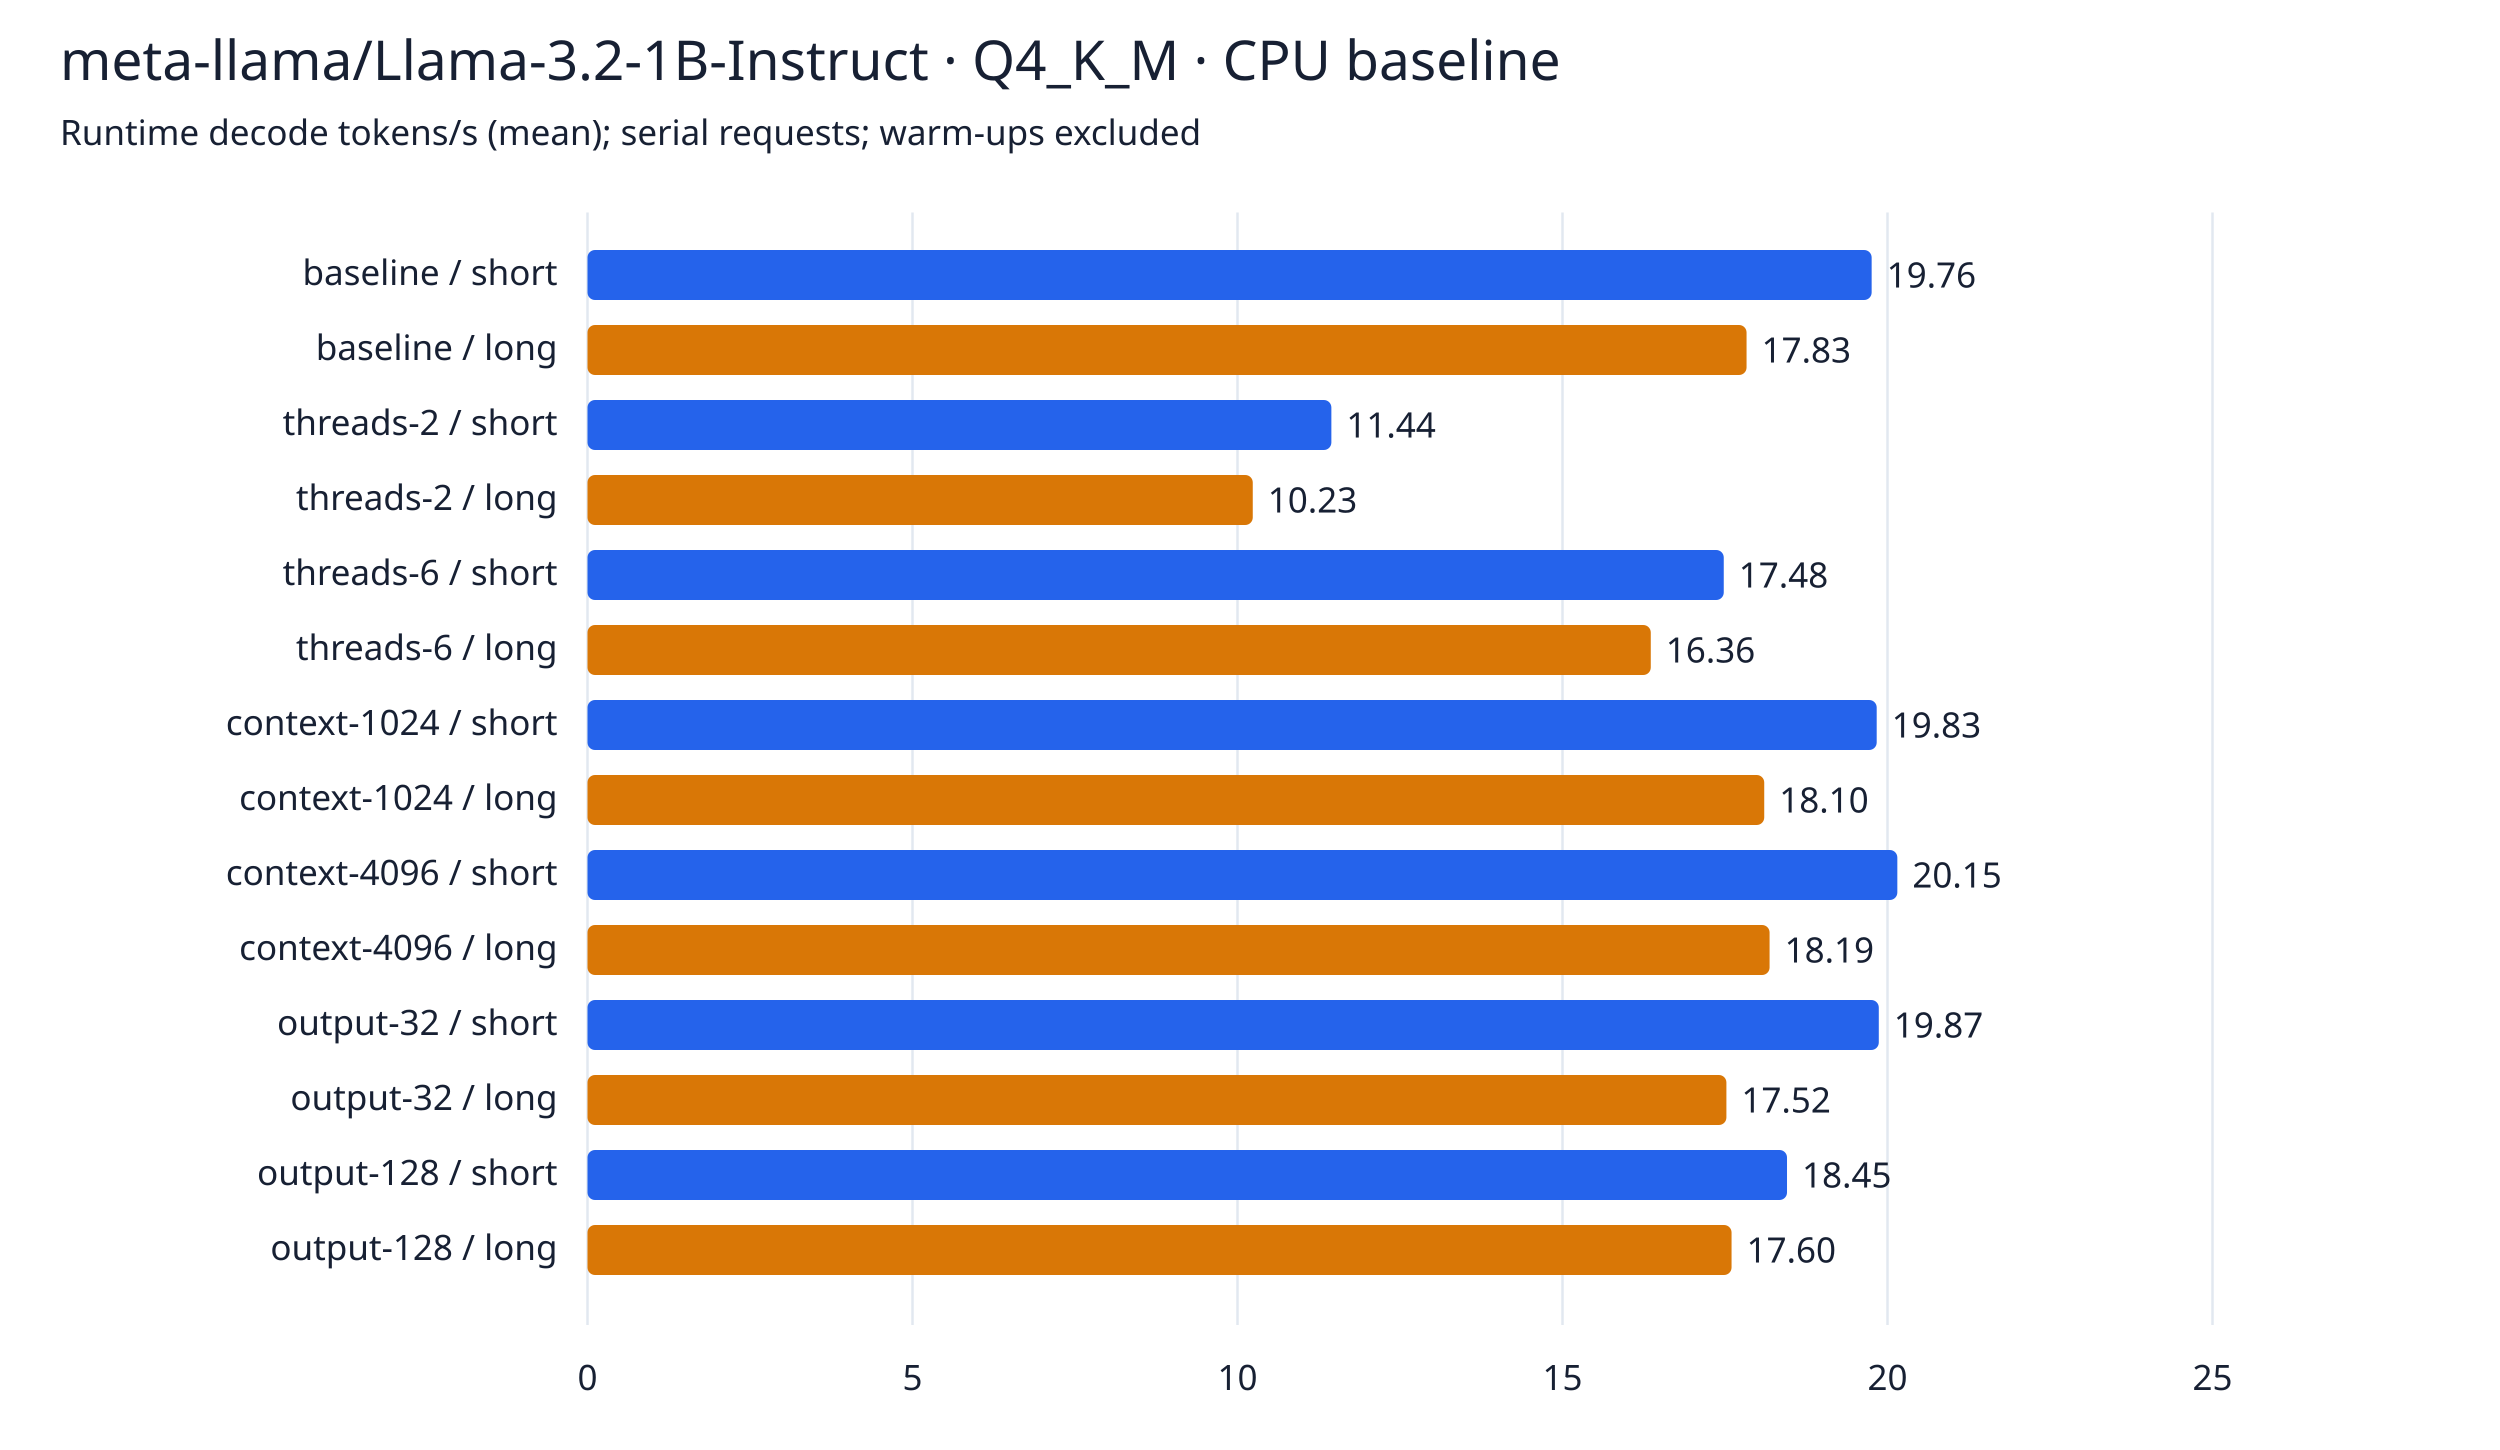
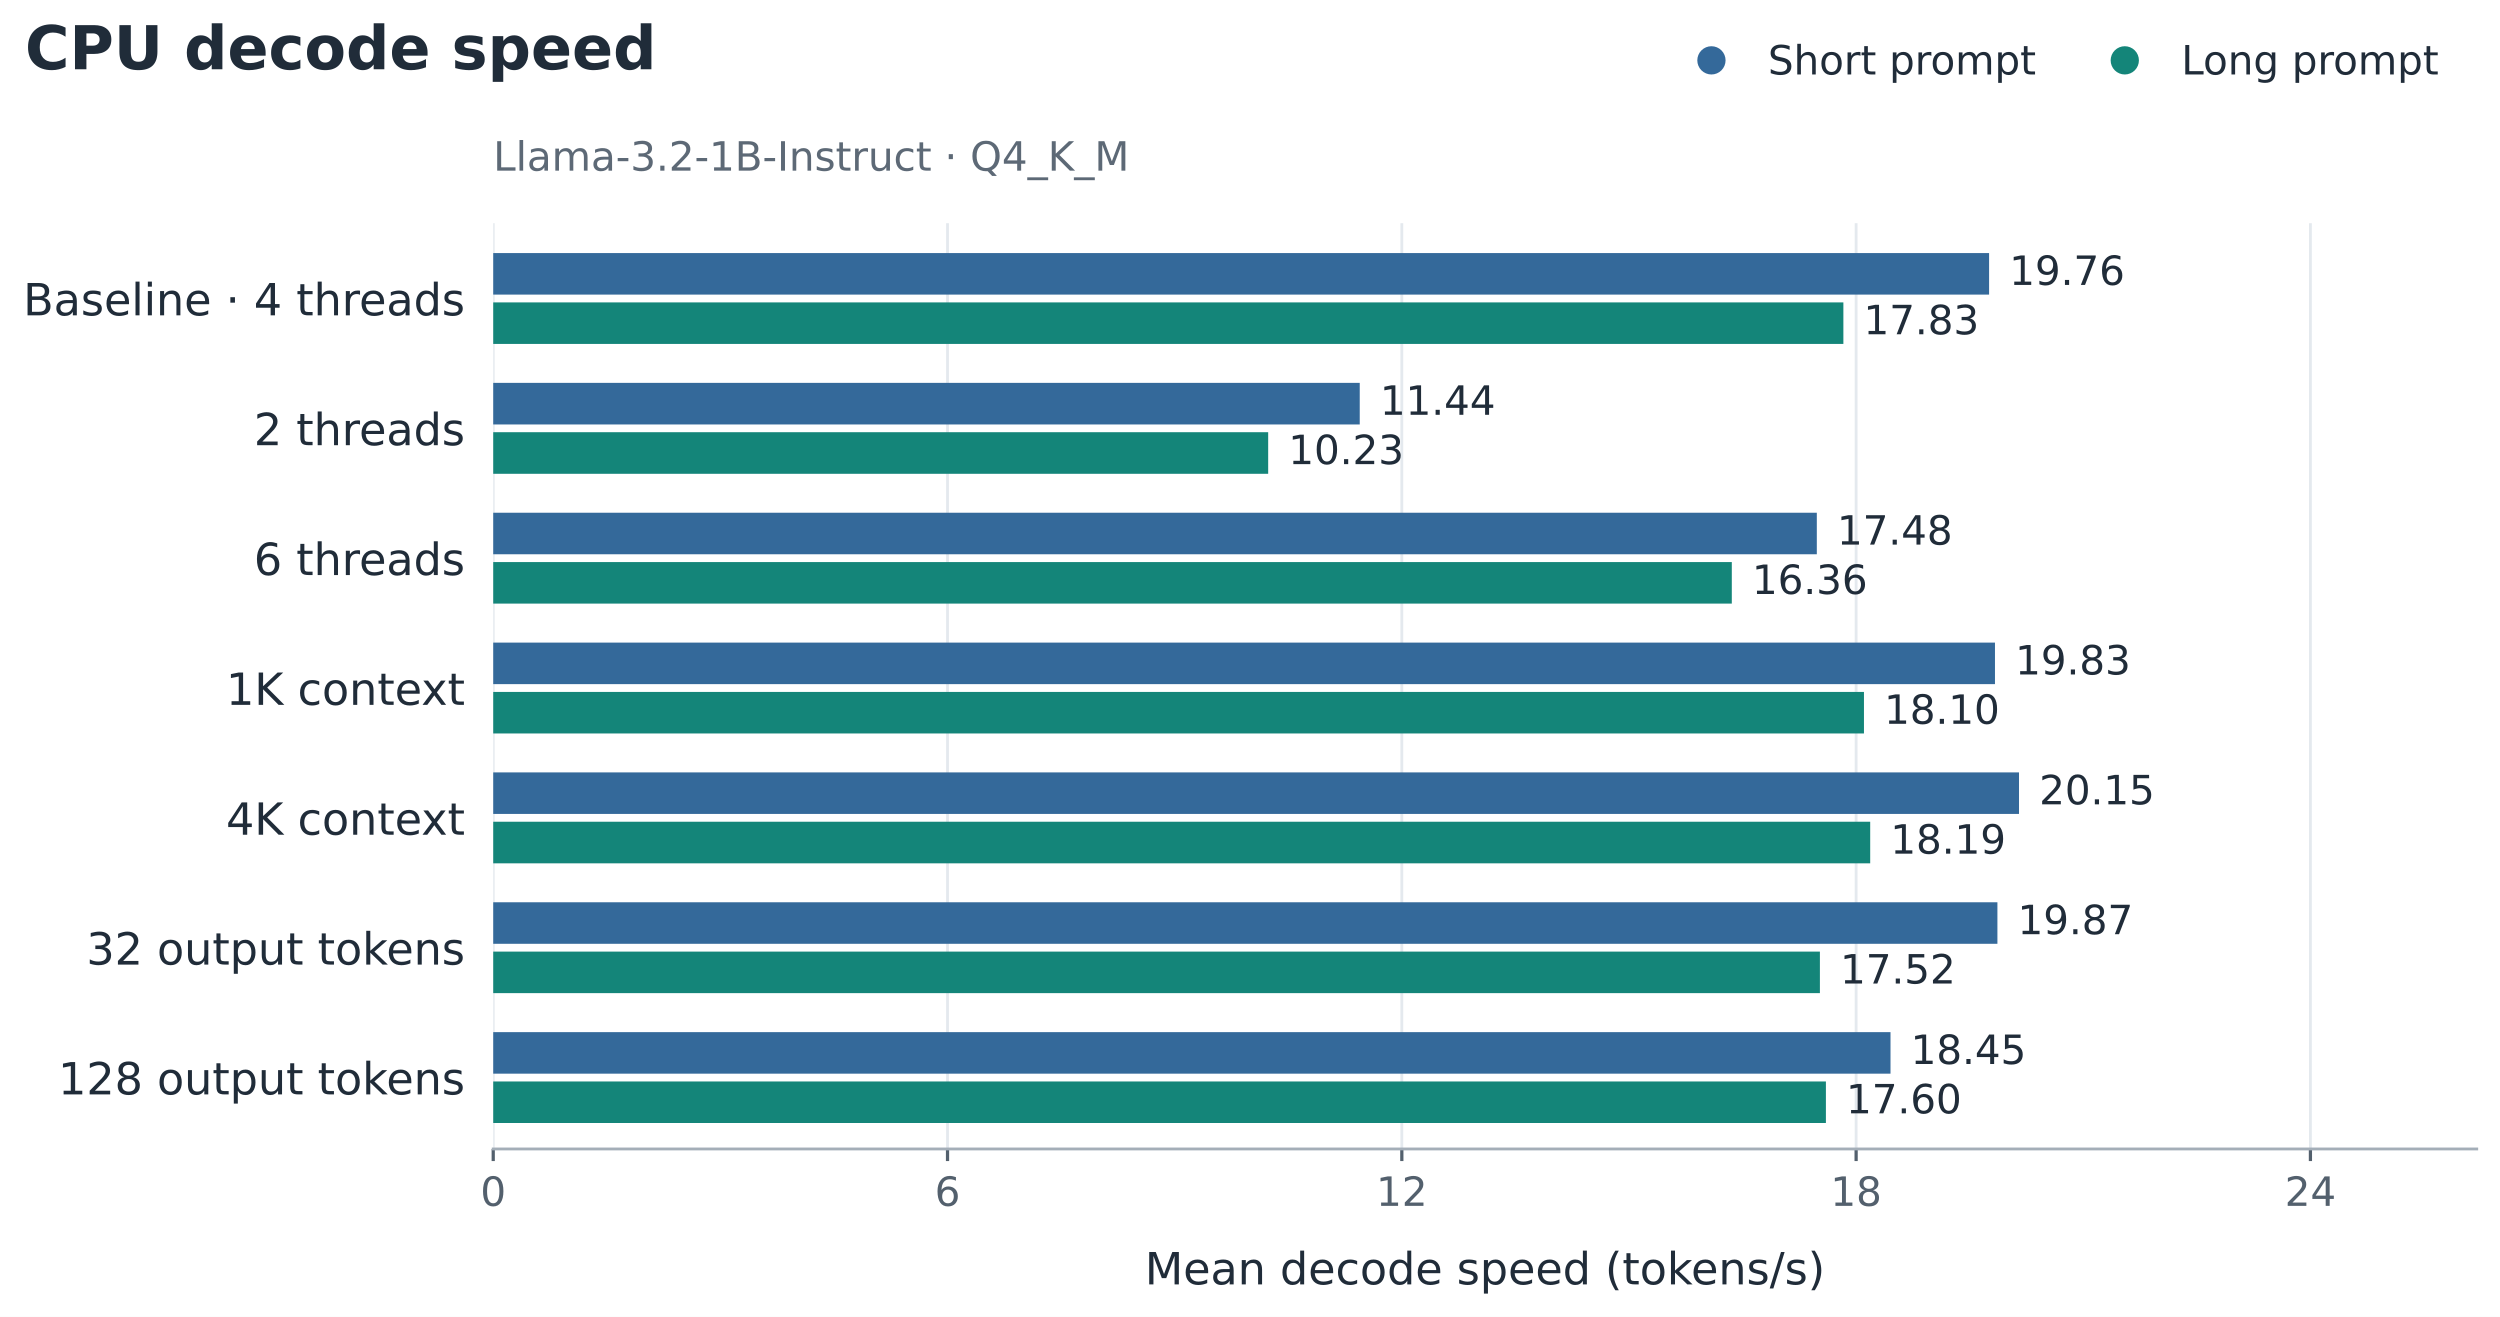
- <svg xmlns="http://www.w3.org/2000/svg" viewBox="0 0 1000 580" role="img" aria-labelledby="title description">
-   <rect width="1000" height="580" fill="#ffffff" />
-   <text x="24" y="32" fill="#172033" font-family="sans-serif" font-size="22">meta-llama/Llama-3.2-1B-Instruct · Q4_K_M · CPU baseline</text>
-   <text x="24" y="58" fill="#172033" font-family="sans-serif" font-size="14">Runtime decode tokens/s (mean); serial requests; warm-ups excluded</text>
-   <line x1="235.0" x2="235.0" y1="85" y2="530" stroke="#e2e8f0" />
-   <text x="235.0" y="556" fill="#172033" font-family="sans-serif" font-size="14" text-anchor="middle">0</text>
-   <line x1="365.0" x2="365.0" y1="85" y2="530" stroke="#e2e8f0" />
-   <text x="365.0" y="556" fill="#172033" font-family="sans-serif" font-size="14" text-anchor="middle">5</text>
-   <line x1="495.0" x2="495.0" y1="85" y2="530" stroke="#e2e8f0" />
-   <text x="495.0" y="556" fill="#172033" font-family="sans-serif" font-size="14" text-anchor="middle">10</text>
-   <line x1="625.0" x2="625.0" y1="85" y2="530" stroke="#e2e8f0" />
-   <text x="625.0" y="556" fill="#172033" font-family="sans-serif" font-size="14" text-anchor="middle">15</text>
-   <line x1="755.0" x2="755.0" y1="85" y2="530" stroke="#e2e8f0" />
-   <text x="755.0" y="556" fill="#172033" font-family="sans-serif" font-size="14" text-anchor="middle">20</text>
-   <line x1="885.0" x2="885.0" y1="85" y2="530" stroke="#e2e8f0" />
-   <text x="885.0" y="556" fill="#172033" font-family="sans-serif" font-size="14" text-anchor="middle">25</text>
-   <text x="223" y="114" fill="#172033" font-family="sans-serif" font-size="14" text-anchor="end">baseline / short</text>
-   <rect x="235" y="100" width="513.659" height="20" rx="3" fill="#2563eb" />
-   <text x="754.659" y="115" fill="#172033" font-family="sans-serif" font-size="14">19.76</text>
-   <text x="223" y="144" fill="#172033" font-family="sans-serif" font-size="14" text-anchor="end">baseline / long</text>
-   <rect x="235" y="130" width="463.624" height="20" rx="3" fill="#d97706" />
-   <text x="704.624" y="145" fill="#172033" font-family="sans-serif" font-size="14">17.83</text>
-   <text x="223" y="174" fill="#172033" font-family="sans-serif" font-size="14" text-anchor="end">threads-2 / short</text>
-   <rect x="235" y="160" width="297.548" height="20" rx="3" fill="#2563eb" />
-   <text x="538.548" y="175" fill="#172033" font-family="sans-serif" font-size="14">11.44</text>
-   <text x="223" y="204" fill="#172033" font-family="sans-serif" font-size="14" text-anchor="end">threads-2 / long</text>
-   <rect x="235" y="190" width="266.107" height="20" rx="3" fill="#d97706" />
-   <text x="507.107" y="205" fill="#172033" font-family="sans-serif" font-size="14">10.23</text>
-   <text x="223" y="234" fill="#172033" font-family="sans-serif" font-size="14" text-anchor="end">threads-6 / short</text>
-   <rect x="235" y="220" width="454.503" height="20" rx="3" fill="#2563eb" />
-   <text x="695.503" y="235" fill="#172033" font-family="sans-serif" font-size="14">17.48</text>
-   <text x="223" y="264" fill="#172033" font-family="sans-serif" font-size="14" text-anchor="end">threads-6 / long</text>
-   <rect x="235" y="250" width="425.311" height="20" rx="3" fill="#d97706" />
-   <text x="666.311" y="265" fill="#172033" font-family="sans-serif" font-size="14">16.36</text>
-   <text x="223" y="294" fill="#172033" font-family="sans-serif" font-size="14" text-anchor="end">context-1024 / short</text>
-   <rect x="235" y="280" width="515.68" height="20" rx="3" fill="#2563eb" />
-   <text x="756.68" y="295" fill="#172033" font-family="sans-serif" font-size="14">19.83</text>
-   <text x="223" y="324" fill="#172033" font-family="sans-serif" font-size="14" text-anchor="end">context-1024 / long</text>
-   <rect x="235" y="310" width="470.693" height="20" rx="3" fill="#d97706" />
-   <text x="711.693" y="325" fill="#172033" font-family="sans-serif" font-size="14">18.10</text>
-   <text x="223" y="354" fill="#172033" font-family="sans-serif" font-size="14" text-anchor="end">context-4096 / short</text>
-   <rect x="235" y="340" width="523.933" height="20" rx="3" fill="#2563eb" />
-   <text x="764.933" y="355" fill="#172033" font-family="sans-serif" font-size="14">20.15</text>
-   <text x="223" y="384" fill="#172033" font-family="sans-serif" font-size="14" text-anchor="end">context-4096 / long</text>
-   <rect x="235" y="370" width="472.834" height="20" rx="3" fill="#d97706" />
-   <text x="713.834" y="385" fill="#172033" font-family="sans-serif" font-size="14">18.19</text>
-   <text x="223" y="414" fill="#172033" font-family="sans-serif" font-size="14" text-anchor="end">output-32 / short</text>
-   <rect x="235" y="400" width="516.517" height="20" rx="3" fill="#2563eb" />
-   <text x="757.517" y="415" fill="#172033" font-family="sans-serif" font-size="14">19.87</text>
-   <text x="223" y="444" fill="#172033" font-family="sans-serif" font-size="14" text-anchor="end">output-32 / long</text>
-   <rect x="235" y="430" width="455.561" height="20" rx="3" fill="#d97706" />
-   <text x="696.561" y="445" fill="#172033" font-family="sans-serif" font-size="14">17.52</text>
-   <text x="223" y="474" fill="#172033" font-family="sans-serif" font-size="14" text-anchor="end">output-128 / short</text>
-   <rect x="235" y="460" width="479.807" height="20" rx="3" fill="#2563eb" />
-   <text x="720.807" y="475" fill="#172033" font-family="sans-serif" font-size="14">18.45</text>
-   <text x="223" y="504" fill="#172033" font-family="sans-serif" font-size="14" text-anchor="end">output-128 / long</text>
-   <rect x="235" y="490" width="457.623" height="20" rx="3" fill="#d97706" />
-   <text x="698.623" y="505" fill="#172033" font-family="sans-serif" font-size="14">17.60</text>
+ <svg xmlns="http://www.w3.org/2000/svg" xmlns:xlink="http://www.w3.org/1999/xlink" width="619.2pt" height="326.16pt" viewBox="0 0 619.2 326.16" version="1.1" role="img" aria-labelledby="chart-title chart-description">
+   <defs>
+     <style type="text/css">*{stroke-linejoin: round; stroke-linecap: butt}</style>
+   </defs>
+   <g id="figure_1">
+     <g id="patch_1">
+       <path d="M 0 326.16  L 619.2 326.16  L 619.2 0  L 0 0  z " style="fill: #ffffff" />
+     </g>
+     <g id="axes_1">
+       <g id="patch_2">
+         <path d="M 122.162 284.576  L 613.44 284.576  L 613.44 55.276  L 122.162 55.276  z " style="fill: #ffffff" />
+       </g>
+       <g id="matplotlib.axis_1">
+         <g id="xtick_1">
+           <g id="line2d_1">
+             <path d="M 122.162 284.576  L 122.162 55.276  " clip-path="url(#p25651ec522)" style="fill: none; stroke: #e4e9ee; stroke-width: 0.7; stroke-linecap: square" />
+           </g>
+           <g id="line2d_2">
+             <defs>
+               <path id="m0740955a48" d="M 0 0  L 0 3  " style="stroke: #53606d; stroke-width: 0.8" />
+             </defs>
+             <g>
+               <use xlink:href="#m0740955a48" x="122.162" y="284.576" style="fill: #53606d; stroke: #53606d; stroke-width: 0.8" />
+             </g>
+           </g>
+           <g id="text_1">
+             <text style="font-size: 10px; font-family: 'DejaVu Sans'; text-anchor: middle; fill: #53606d" x="122.162" y="298.674" transform="rotate(-0 122.1619 298.6744)">0</text>
+           </g>
+         </g>
+         <g id="xtick_2">
+           <g id="line2d_3">
+             <path d="M 234.683 284.576  L 234.683 55.276  " clip-path="url(#p25651ec522)" style="fill: none; stroke: #e4e9ee; stroke-width: 0.7; stroke-linecap: square" />
+           </g>
+           <g id="line2d_4">
+             <g>
+               <use xlink:href="#m0740955a48" x="234.683" y="284.576" style="fill: #53606d; stroke: #53606d; stroke-width: 0.8" />
+             </g>
+           </g>
+           <g id="text_2">
+             <text style="font-size: 10px; font-family: 'DejaVu Sans'; text-anchor: middle; fill: #53606d" x="234.683" y="298.674" transform="rotate(-0 234.6827 298.6744)">6</text>
+           </g>
+         </g>
+         <g id="xtick_3">
+           <g id="line2d_5">
+             <path d="M 347.204 284.576  L 347.204 55.276  " clip-path="url(#p25651ec522)" style="fill: none; stroke: #e4e9ee; stroke-width: 0.7; stroke-linecap: square" />
+           </g>
+           <g id="line2d_6">
+             <g>
+               <use xlink:href="#m0740955a48" x="347.204" y="284.576" style="fill: #53606d; stroke: #53606d; stroke-width: 0.8" />
+             </g>
+           </g>
+           <g id="text_3">
+             <text style="font-size: 10px; font-family: 'DejaVu Sans'; text-anchor: middle; fill: #53606d" x="347.204" y="298.674" transform="rotate(-0 347.2036 298.6744)">12</text>
+           </g>
+         </g>
+         <g id="xtick_4">
+           <g id="line2d_7">
+             <path d="M 459.724 284.576  L 459.724 55.276  " clip-path="url(#p25651ec522)" style="fill: none; stroke: #e4e9ee; stroke-width: 0.7; stroke-linecap: square" />
+           </g>
+           <g id="line2d_8">
+             <g>
+               <use xlink:href="#m0740955a48" x="459.724" y="284.576" style="fill: #53606d; stroke: #53606d; stroke-width: 0.8" />
+             </g>
+           </g>
+           <g id="text_4">
+             <text style="font-size: 10px; font-family: 'DejaVu Sans'; text-anchor: middle; fill: #53606d" x="459.724" y="298.674" transform="rotate(-0 459.7245 298.6744)">18</text>
+           </g>
+         </g>
+         <g id="xtick_5">
+           <g id="line2d_9">
+             <path d="M 572.245 284.576  L 572.245 55.276  " clip-path="url(#p25651ec522)" style="fill: none; stroke: #e4e9ee; stroke-width: 0.7; stroke-linecap: square" />
+           </g>
+           <g id="line2d_10">
+             <g>
+               <use xlink:href="#m0740955a48" x="572.245" y="284.576" style="fill: #53606d; stroke: #53606d; stroke-width: 0.8" />
+             </g>
+           </g>
+           <g id="text_5">
+             <text style="font-size: 10px; font-family: 'DejaVu Sans'; text-anchor: middle; fill: #53606d" x="572.245" y="298.674" transform="rotate(-0 572.2453 298.6744)">24</text>
+           </g>
+         </g>
+         <g id="text_6">
+           <text style="font-size: 11px; font-family: 'DejaVu Sans'; text-anchor: middle; fill: #202c39" x="367.801" y="318.112" transform="rotate(-0 367.8009 318.1123)">Mean decode speed (tokens/s)</text>
+         </g>
+       </g>
+       <g id="matplotlib.axis_2">
+         <g id="ytick_1">
+           <g id="line2d_11" />
+           <g id="text_7">
+             <text style="font-size: 11px; font-family: 'DejaVu Sans'; text-anchor: end; fill: #202c39" x="115.162" y="78.108" transform="rotate(-0 115.1619 78.10753)">Baseline · 4 threads</text>
+           </g>
+         </g>
+         <g id="ytick_2">
+           <g id="line2d_12" />
+           <g id="text_8">
+             <text style="font-size: 11px; font-family: 'DejaVu Sans'; text-anchor: end; fill: #202c39" x="115.162" y="110.267" transform="rotate(-0 115.1619 110.2675)">2 threads</text>
+           </g>
+         </g>
+         <g id="ytick_3">
+           <g id="line2d_13" />
+           <g id="text_9">
+             <text style="font-size: 11px; font-family: 'DejaVu Sans'; text-anchor: end; fill: #202c39" x="115.162" y="142.427" transform="rotate(-0 115.1619 142.4274)">6 threads</text>
+           </g>
+         </g>
+         <g id="ytick_4">
+           <g id="line2d_14" />
+           <g id="text_10">
+             <text style="font-size: 11px; font-family: 'DejaVu Sans'; text-anchor: end; fill: #202c39" x="115.162" y="174.587" transform="rotate(-0 115.1619 174.5873)">1K context</text>
+           </g>
+         </g>
+         <g id="ytick_5">
+           <g id="line2d_15" />
+           <g id="text_11">
+             <text style="font-size: 11px; font-family: 'DejaVu Sans'; text-anchor: end; fill: #202c39" x="115.162" y="206.747" transform="rotate(-0 115.1619 206.7473)">4K context</text>
+           </g>
+         </g>
+         <g id="ytick_6">
+           <g id="line2d_16" />
+           <g id="text_12">
+             <text style="font-size: 11px; font-family: 'DejaVu Sans'; text-anchor: end; fill: #202c39" x="115.162" y="238.907" transform="rotate(-0 115.1619 238.9072)">32 output tokens</text>
+           </g>
+         </g>
+         <g id="ytick_7">
+           <g id="line2d_17" />
+           <g id="text_13">
+             <text style="font-size: 11px; font-family: 'DejaVu Sans'; text-anchor: end; fill: #202c39" x="115.162" y="271.067" transform="rotate(-0 115.1619 271.0671)">128 output tokens</text>
+           </g>
+         </g>
+       </g>
+       <g id="patch_3">
+         <path d="M 122.162 62.672  L 492.658 62.672  L 492.658 72.964  L 122.162 72.964  z " clip-path="url(#p25651ec522)" style="fill: #34699a" />
+       </g>
+       <g id="patch_4">
+         <path d="M 122.162 74.893  L 456.568 74.893  L 456.568 85.184  L 122.162 85.184  z " clip-path="url(#p25651ec522)" style="fill: #148579" />
+       </g>
+       <g id="patch_5">
+         <path d="M 122.162 94.832  L 336.78 94.832  L 336.78 105.124  L 122.162 105.124  z " clip-path="url(#p25651ec522)" style="fill: #34699a" />
+       </g>
+       <g id="patch_6">
+         <path d="M 122.162 107.053  L 314.102 107.053  L 314.102 117.344  L 122.162 117.344  z " clip-path="url(#p25651ec522)" style="fill: #148579" />
+       </g>
+       <g id="patch_7">
+         <path d="M 122.162 126.992  L 449.99 126.992  L 449.99 137.283  L 122.162 137.283  z " clip-path="url(#p25651ec522)" style="fill: #34699a" />
+       </g>
+       <g id="patch_8">
+         <path d="M 122.162 139.213  L 428.933 139.213  L 428.933 149.504  L 122.162 149.504  z " clip-path="url(#p25651ec522)" style="fill: #148579" />
+       </g>
+       <g id="patch_9">
+         <path d="M 122.162 159.152  L 494.116 159.152  L 494.116 169.443  L 122.162 169.443  z " clip-path="url(#p25651ec522)" style="fill: #34699a" />
+       </g>
+       <g id="patch_10">
+         <path d="M 122.162 171.373  L 461.667 171.373  L 461.667 181.664  L 122.162 181.664  z " clip-path="url(#p25651ec522)" style="fill: #148579" />
+       </g>
+       <g id="patch_11">
+         <path d="M 122.162 191.312  L 500.068 191.312  L 500.068 201.603  L 122.162 201.603  z " clip-path="url(#p25651ec522)" style="fill: #34699a" />
+       </g>
+       <g id="patch_12">
+         <path d="M 122.162 203.533  L 463.211 203.533  L 463.211 213.824  L 122.162 213.824  z " clip-path="url(#p25651ec522)" style="fill: #148579" />
+       </g>
+       <g id="patch_13">
+         <path d="M 122.162 223.472  L 494.719 223.472  L 494.719 233.763  L 122.162 233.763  z " clip-path="url(#p25651ec522)" style="fill: #34699a" />
+       </g>
+       <g id="patch_14">
+         <path d="M 122.162 235.693  L 450.752 235.693  L 450.752 245.984  L 122.162 245.984  z " clip-path="url(#p25651ec522)" style="fill: #148579" />
+       </g>
+       <g id="patch_15">
+         <path d="M 122.162 255.632  L 468.241 255.632  L 468.241 265.923  L 122.162 265.923  z " clip-path="url(#p25651ec522)" style="fill: #34699a" />
+       </g>
+       <g id="patch_16">
+         <path d="M 122.162 267.853  L 452.24 267.853  L 452.24 278.144  L 122.162 278.144  z " clip-path="url(#p25651ec522)" style="fill: #148579" />
+       </g>
+       <g id="patch_17">
+         <path d="M 122.162 284.576  L 613.44 284.576  " style="fill: none; stroke: #a4aeb8; stroke-width: 0.7; stroke-linejoin: miter; stroke-linecap: square" />
+       </g>
+       <g id="text_14">
+         <text style="font-size: 10px; font-family: 'DejaVu Sans'; text-anchor: start; fill: #202c39" x="497.658" y="70.577" transform="rotate(-0 497.6576 70.57737)">19.76</text>
+       </g>
+       <g id="text_15">
+         <text style="font-size: 10px; font-family: 'DejaVu Sans'; text-anchor: start; fill: #202c39" x="461.568" y="82.798" transform="rotate(-0 461.5684 82.79815)">17.83</text>
+       </g>
+       <g id="text_16">
+         <text style="font-size: 10px; font-family: 'DejaVu Sans'; text-anchor: start; fill: #202c39" x="341.78" y="102.737" transform="rotate(-0 341.7796 102.7373)">11.44</text>
+       </g>
+       <g id="text_17">
+         <text style="font-size: 10px; font-family: 'DejaVu Sans'; text-anchor: start; fill: #202c39" x="319.102" y="114.958" transform="rotate(-0 319.1015 114.9581)">10.23</text>
+       </g>
+       <g id="text_18">
+         <text style="font-size: 10px; font-family: 'DejaVu Sans'; text-anchor: start; fill: #202c39" x="454.99" y="134.897" transform="rotate(-0 454.9895 134.8972)">17.48</text>
+       </g>
+       <g id="text_19">
+         <text style="font-size: 10px; font-family: 'DejaVu Sans'; text-anchor: start; fill: #202c39" x="433.933" y="147.118" transform="rotate(-0 433.9335 147.118)">16.36</text>
+       </g>
+       <g id="text_20">
+         <text style="font-size: 10px; font-family: 'DejaVu Sans'; text-anchor: start; fill: #202c39" x="499.116" y="167.057" transform="rotate(-0 499.1156 167.0572)">19.83</text>
+       </g>
+       <g id="text_21">
+         <text style="font-size: 10px; font-family: 'DejaVu Sans'; text-anchor: start; fill: #202c39" x="466.667" y="179.278" transform="rotate(-0 466.6668 179.2779)">18.10</text>
+       </g>
+       <g id="text_22">
+         <text style="font-size: 10px; font-family: 'DejaVu Sans'; text-anchor: start; fill: #202c39" x="505.068" y="199.217" transform="rotate(-0 505.0681 199.2171)">20.15</text>
+       </g>
+       <g id="text_23">
+         <text style="font-size: 10px; font-family: 'DejaVu Sans'; text-anchor: start; fill: #202c39" x="468.211" y="211.438" transform="rotate(-0 468.2111 211.4379)">18.19</text>
+       </g>
+       <g id="text_24">
+         <text style="font-size: 10px; font-family: 'DejaVu Sans'; text-anchor: start; fill: #202c39" x="499.719" y="231.377" transform="rotate(-0 499.7193 231.377)">19.87</text>
+       </g>
+       <g id="text_25">
+         <text style="font-size: 10px; font-family: 'DejaVu Sans'; text-anchor: start; fill: #202c39" x="455.752" y="243.598" transform="rotate(-0 455.7523 243.5978)">17.52</text>
+       </g>
+       <g id="text_26">
+         <text style="font-size: 10px; font-family: 'DejaVu Sans'; text-anchor: start; fill: #202c39" x="473.241" y="263.537" transform="rotate(-0 473.2409 263.537)">18.45</text>
+       </g>
+       <g id="text_27">
+         <text style="font-size: 10px; font-family: 'DejaVu Sans'; text-anchor: start; fill: #202c39" x="457.24" y="275.758" transform="rotate(-0 457.2399 275.7577)">17.60</text>
+       </g>
+       <g id="text_28">
+         <text style="font-size: 10px; font-family: 'DejaVu Sans'; text-anchor: start; fill: #5d6976" x="122.162" y="42.276" transform="rotate(-0 122.1619 42.27562)">Llama-3.2-1B-Instruct · Q4_K_M</text>
+       </g>
+     </g>
+     <g id="text_29">
+       <text style="font-weight: 700; font-size: 15px; font-family: 'DejaVu Sans'; text-anchor: start; fill: #202c39" x="6.192" y="17.158" transform="rotate(-0 6.192 17.15766)">CPU decode speed</text>
+     </g>
+     <g id="legend_1">
+       <g id="line2d_18">
+         <defs>
+           <path id="m67c05d2fc0" d="M 0 3  C 0.796 3 1.559 2.684 2.121 2.121  C 2.684 1.559 3 0.796 3 0  C 3 -0.796 2.684 -1.559 2.121 -2.121  C 1.559 -2.684 0.796 -3 0 -3  C -0.796 -3 -1.559 -2.684 -2.121 -2.121  C -2.684 -1.559 -3 -0.796 -3 0  C -3 0.796 -2.684 1.559 -2.121 2.121  C -1.559 2.684 -0.796 3 0 3  z " style="stroke: #34699a" />
+         </defs>
+         <g>
+           <use xlink:href="#m67c05d2fc0" x="423.889" y="14.949" style="fill: #34699a; stroke: #34699a" />
+         </g>
+       </g>
+       <g id="text_30">
+         <text style="font-size: 10px; font-family: 'DejaVu Sans'; text-anchor: start; fill: #202c39" x="437.889" y="18.449" transform="rotate(-0 437.8893 18.44884)">Short prompt</text>
+       </g>
+       <g id="line2d_19">
+         <defs>
+           <path id="mc3e6ef7806" d="M 0 3  C 0.796 3 1.559 2.684 2.121 2.121  C 2.684 1.559 3 0.796 3 0  C 3 -0.796 2.684 -1.559 2.121 -2.121  C 1.559 -2.684 0.796 -3 0 -3  C -0.796 -3 -1.559 -2.684 -2.121 -2.121  C -2.684 -1.559 -3 -0.796 -3 0  C -3 0.796 -2.684 1.559 -2.121 2.121  C -1.559 2.684 -0.796 3 0 3  z " style="stroke: #148579" />
+         </defs>
+         <g>
+           <use xlink:href="#mc3e6ef7806" x="526.266" y="14.949" style="fill: #148579; stroke: #148579" />
+         </g>
+       </g>
+       <g id="text_31">
+         <text style="font-size: 10px; font-family: 'DejaVu Sans'; text-anchor: start; fill: #202c39" x="540.266" y="18.449" transform="rotate(-0 540.2658 18.44884)">Long prompt</text>
+       </g>
+     </g>
+   </g>
+   <defs>
+     <clipPath id="p25651ec522">
+       <rect x="122.162" y="55.276" width="491.278" height="229.3" />
+     </clipPath>
+   </defs>
</svg>
